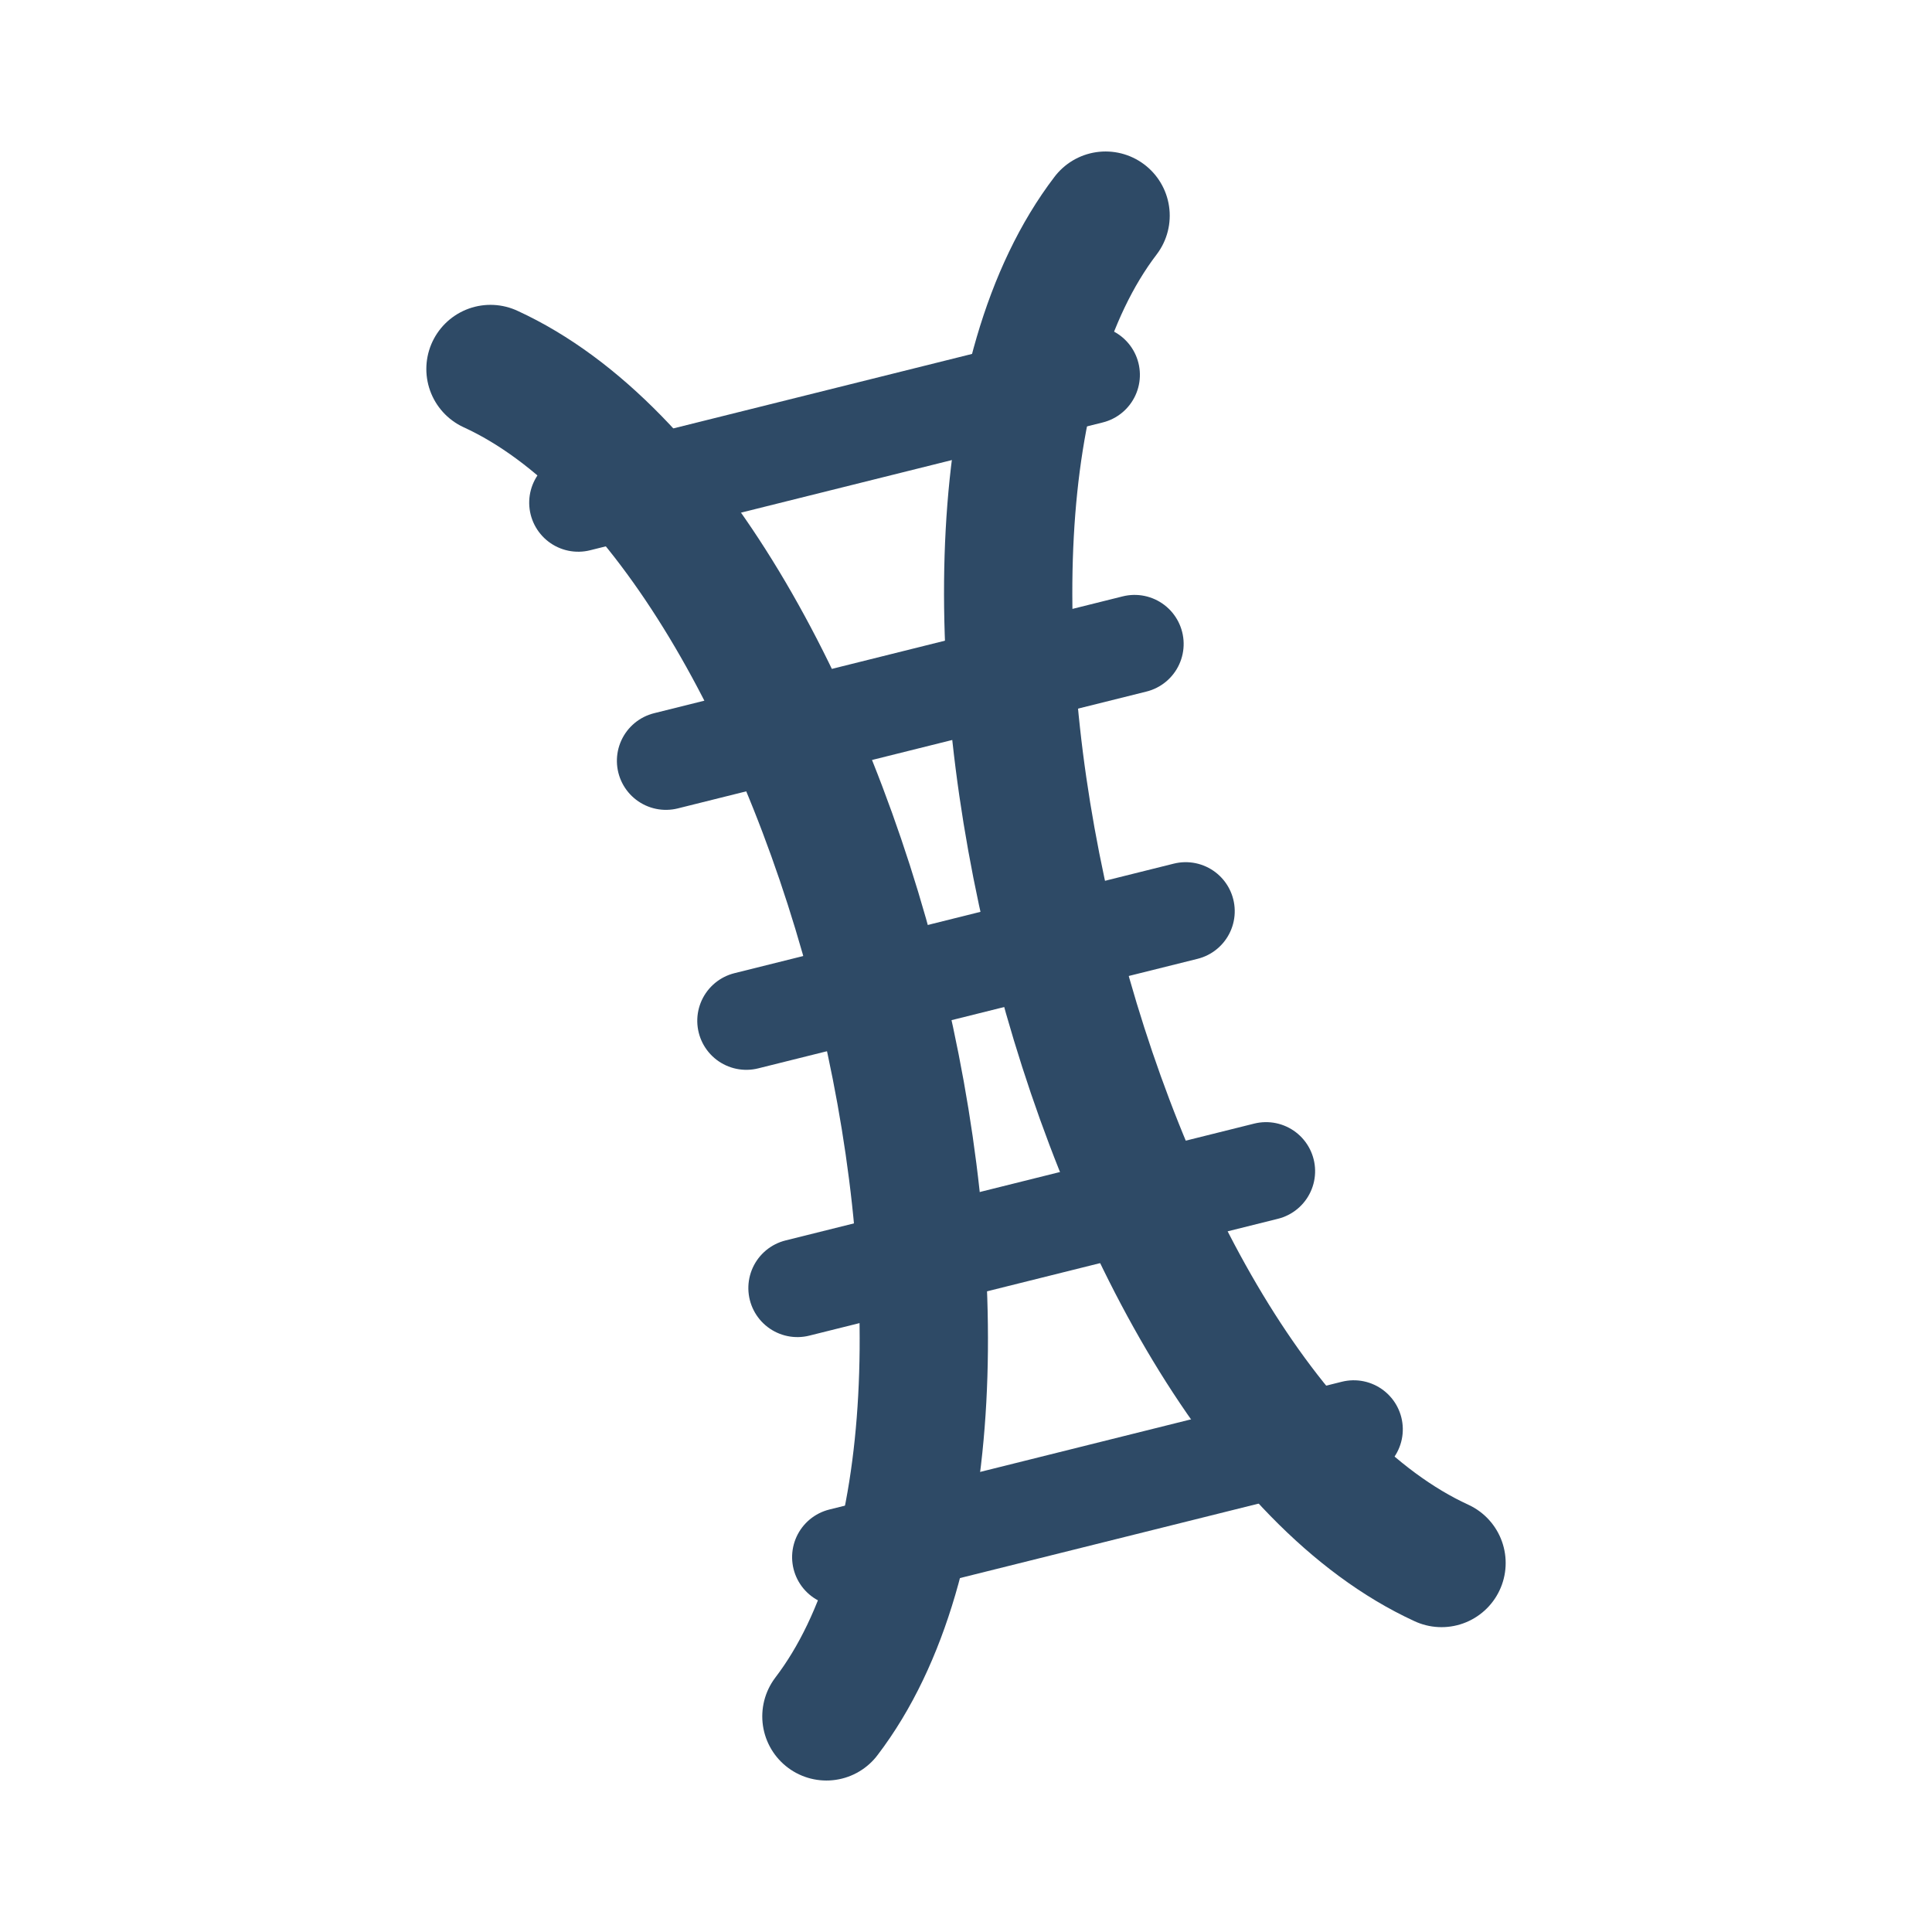
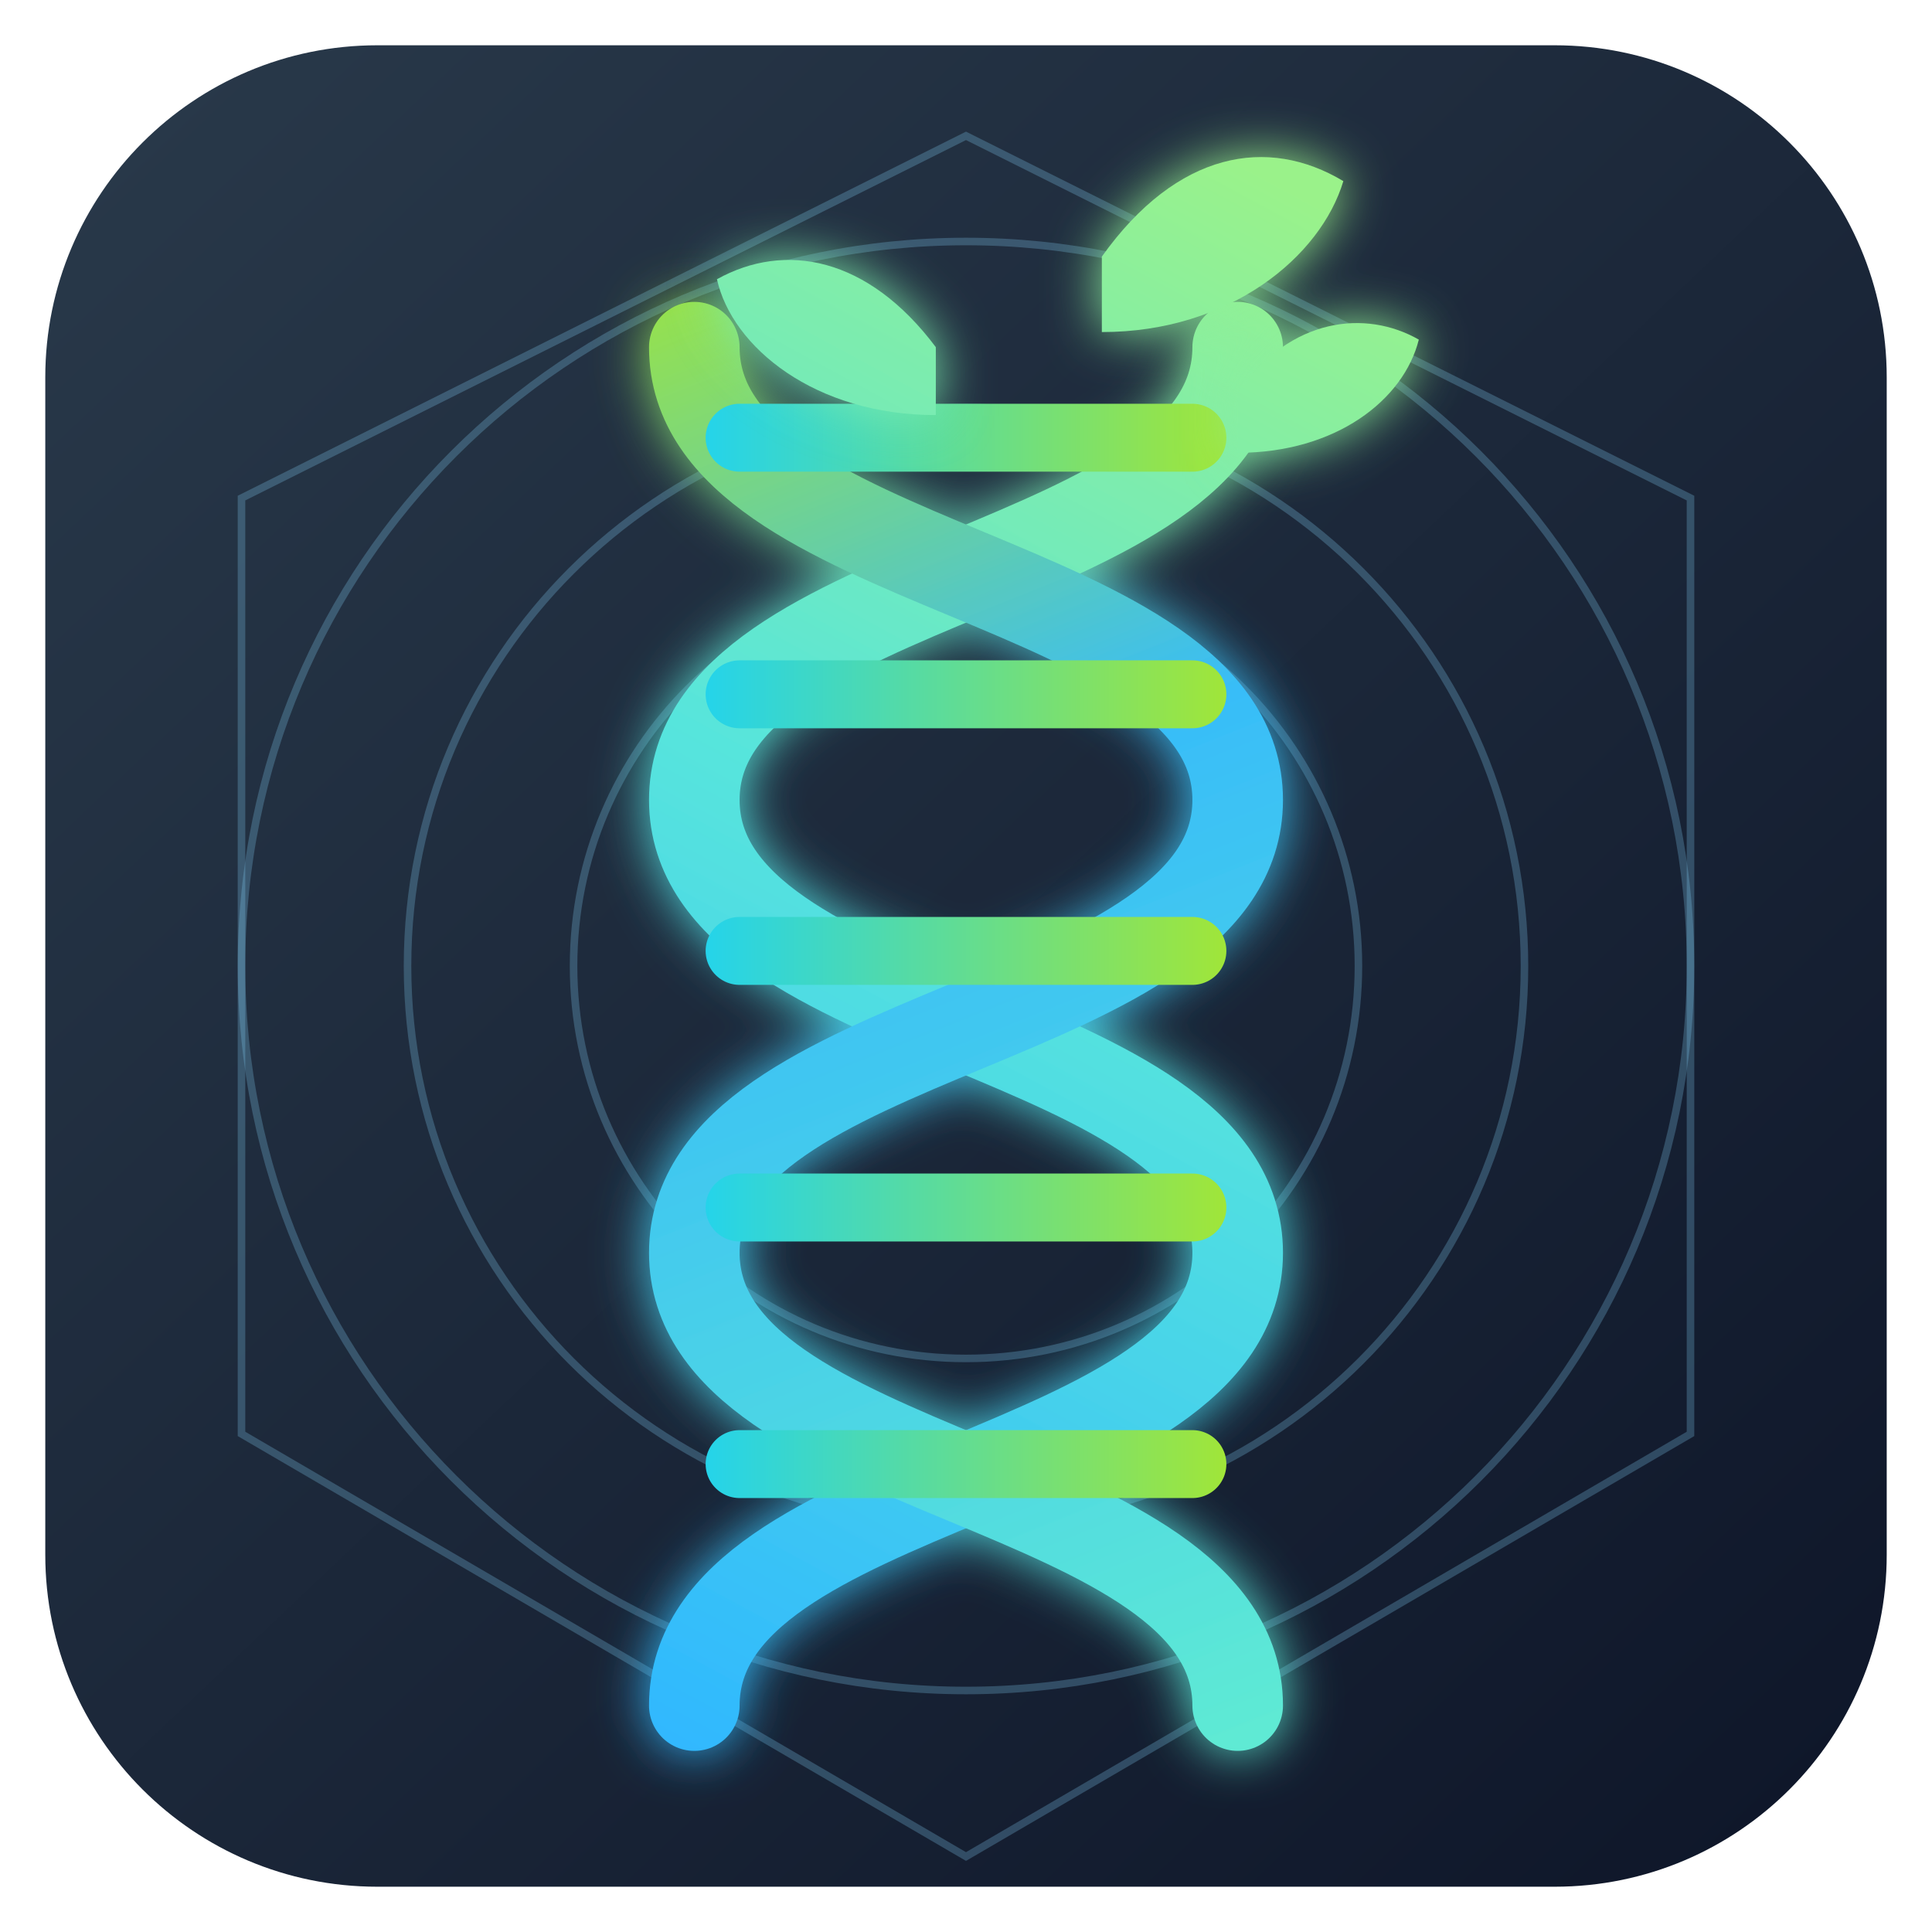
<svg xmlns="http://www.w3.org/2000/svg" viewBox="0 0 256 256" fill="none">
-   <g transform="rotate(-14 128 128)" stroke="#2E4A66" stroke-linecap="round" stroke-linejoin="round">
-     <path d="M86 220C126 188 126 68 86 36" stroke-width="17" />
-     <path d="M170 220C130 188 130 68 170 36" stroke-width="17" />
-     <path d="M93 56H163" stroke-width="13" />
-     <path d="M96 92H160" stroke-width="13" />
-     <path d="M98 128H158" stroke-width="13" />
-     <path d="M96 164H160" stroke-width="13" />
-     <path d="M93 200H163" stroke-width="13" />
-     <circle cx="86" cy="36" r="6" fill="#2E4A66" stroke="none" />
-     <circle cx="170" cy="36" r="6" fill="#2E4A66" stroke="none" />
-     <circle cx="86" cy="220" r="6" fill="#2E4A66" stroke="none" />
-     <circle cx="170" cy="220" r="6" fill="#2E4A66" stroke="none" />
+   <defs>
+     <linearGradient id="bg" x1="20" y1="14" x2="236" y2="242" gradientUnits="userSpaceOnUse">
+       <stop offset="0" stop-color="#283849" />
+       <stop offset="1" stop-color="#0f172a" />
+     </linearGradient>
+     <linearGradient id="dnaA" x1="78" y1="228" x2="184" y2="32" gradientUnits="userSpaceOnUse">
+       <stop offset="0" stop-color="#2fb7ff" />
+       <stop offset="0.55" stop-color="#57e5dc" />
+       <stop offset="1" stop-color="#9af28a" />
+     </linearGradient>
+     <linearGradient id="dnaB" x1="170" y1="228" x2="90" y2="28" gradientUnits="userSpaceOnUse">
+       <stop offset="0" stop-color="#5eead4" />
+       <stop offset="0.6" stop-color="#38bdf8" />
+       <stop offset="1" stop-color="#a3e635" />
+     </linearGradient>
+     <linearGradient id="bar" x1="92" y1="40" x2="164" y2="40" gradientUnits="userSpaceOnUse">
+       <stop offset="0" stop-color="#22d3ee" />
+       <stop offset="1" stop-color="#a3e635" />
+     </linearGradient>
+     <filter id="glow" x="-25%" y="-25%" width="150%" height="150%">
+       <feGaussianBlur stdDeviation="3.5" result="blur" />
+       <feMerge>
+         <feMergeNode in="blur" />
+         <feMergeNode in="SourceGraphic" />
+       </feMerge>
+     </filter>
+   </defs>
+   <rect x="6" y="6" width="244" height="244" rx="44" fill="url(#bg)" />
+   <g stroke="#8ad9ff" stroke-opacity="0.25" fill="none">
+     <circle cx="128" cy="128" r="52" />
+     <circle cx="128" cy="128" r="74" />
+     <circle cx="128" cy="128" r="96" />
+     <path d="M128 18 224 66 224 190 128 246 32 190 32 66 128 18z" />
+   </g>
+   <g filter="url(#glow)" stroke-linecap="round" stroke-linejoin="round">
+     <path d="M92 226c0-30 72-30 72-60s-72-30-72-60 72-30 72-60" stroke="url(#dnaA)" stroke-width="12" />
+     <path d="M164 226c0-30-72-30-72-60s72-30 72-60-72-30-72-60" stroke="url(#dnaB)" stroke-width="12" />
+   </g>
+   <g stroke="url(#bar)" stroke-width="9" stroke-linecap="round">
+     <line x1="98" y1="58" x2="158" y2="58" />
+     <line x1="98" y1="92" x2="158" y2="92" />
+     <line x1="98" y1="126" x2="158" y2="126" />
+     <line x1="98" y1="160" x2="158" y2="160" />
+     <line x1="98" y1="194" x2="158" y2="194" />
+   </g>
+   <g fill="url(#dnaA)" filter="url(#glow)">
+     <path d="M146 34c10-14 22-16 32-10-3 10-15 20-32 20z" />
+     <path d="M124 46c-9-12-20-14-29-9 2 9 13 18 29 18z" />
+     <path d="M164 52c7-10 17-11 24-7-2 8-11 15-24 15z" />
  </g>
</svg>
